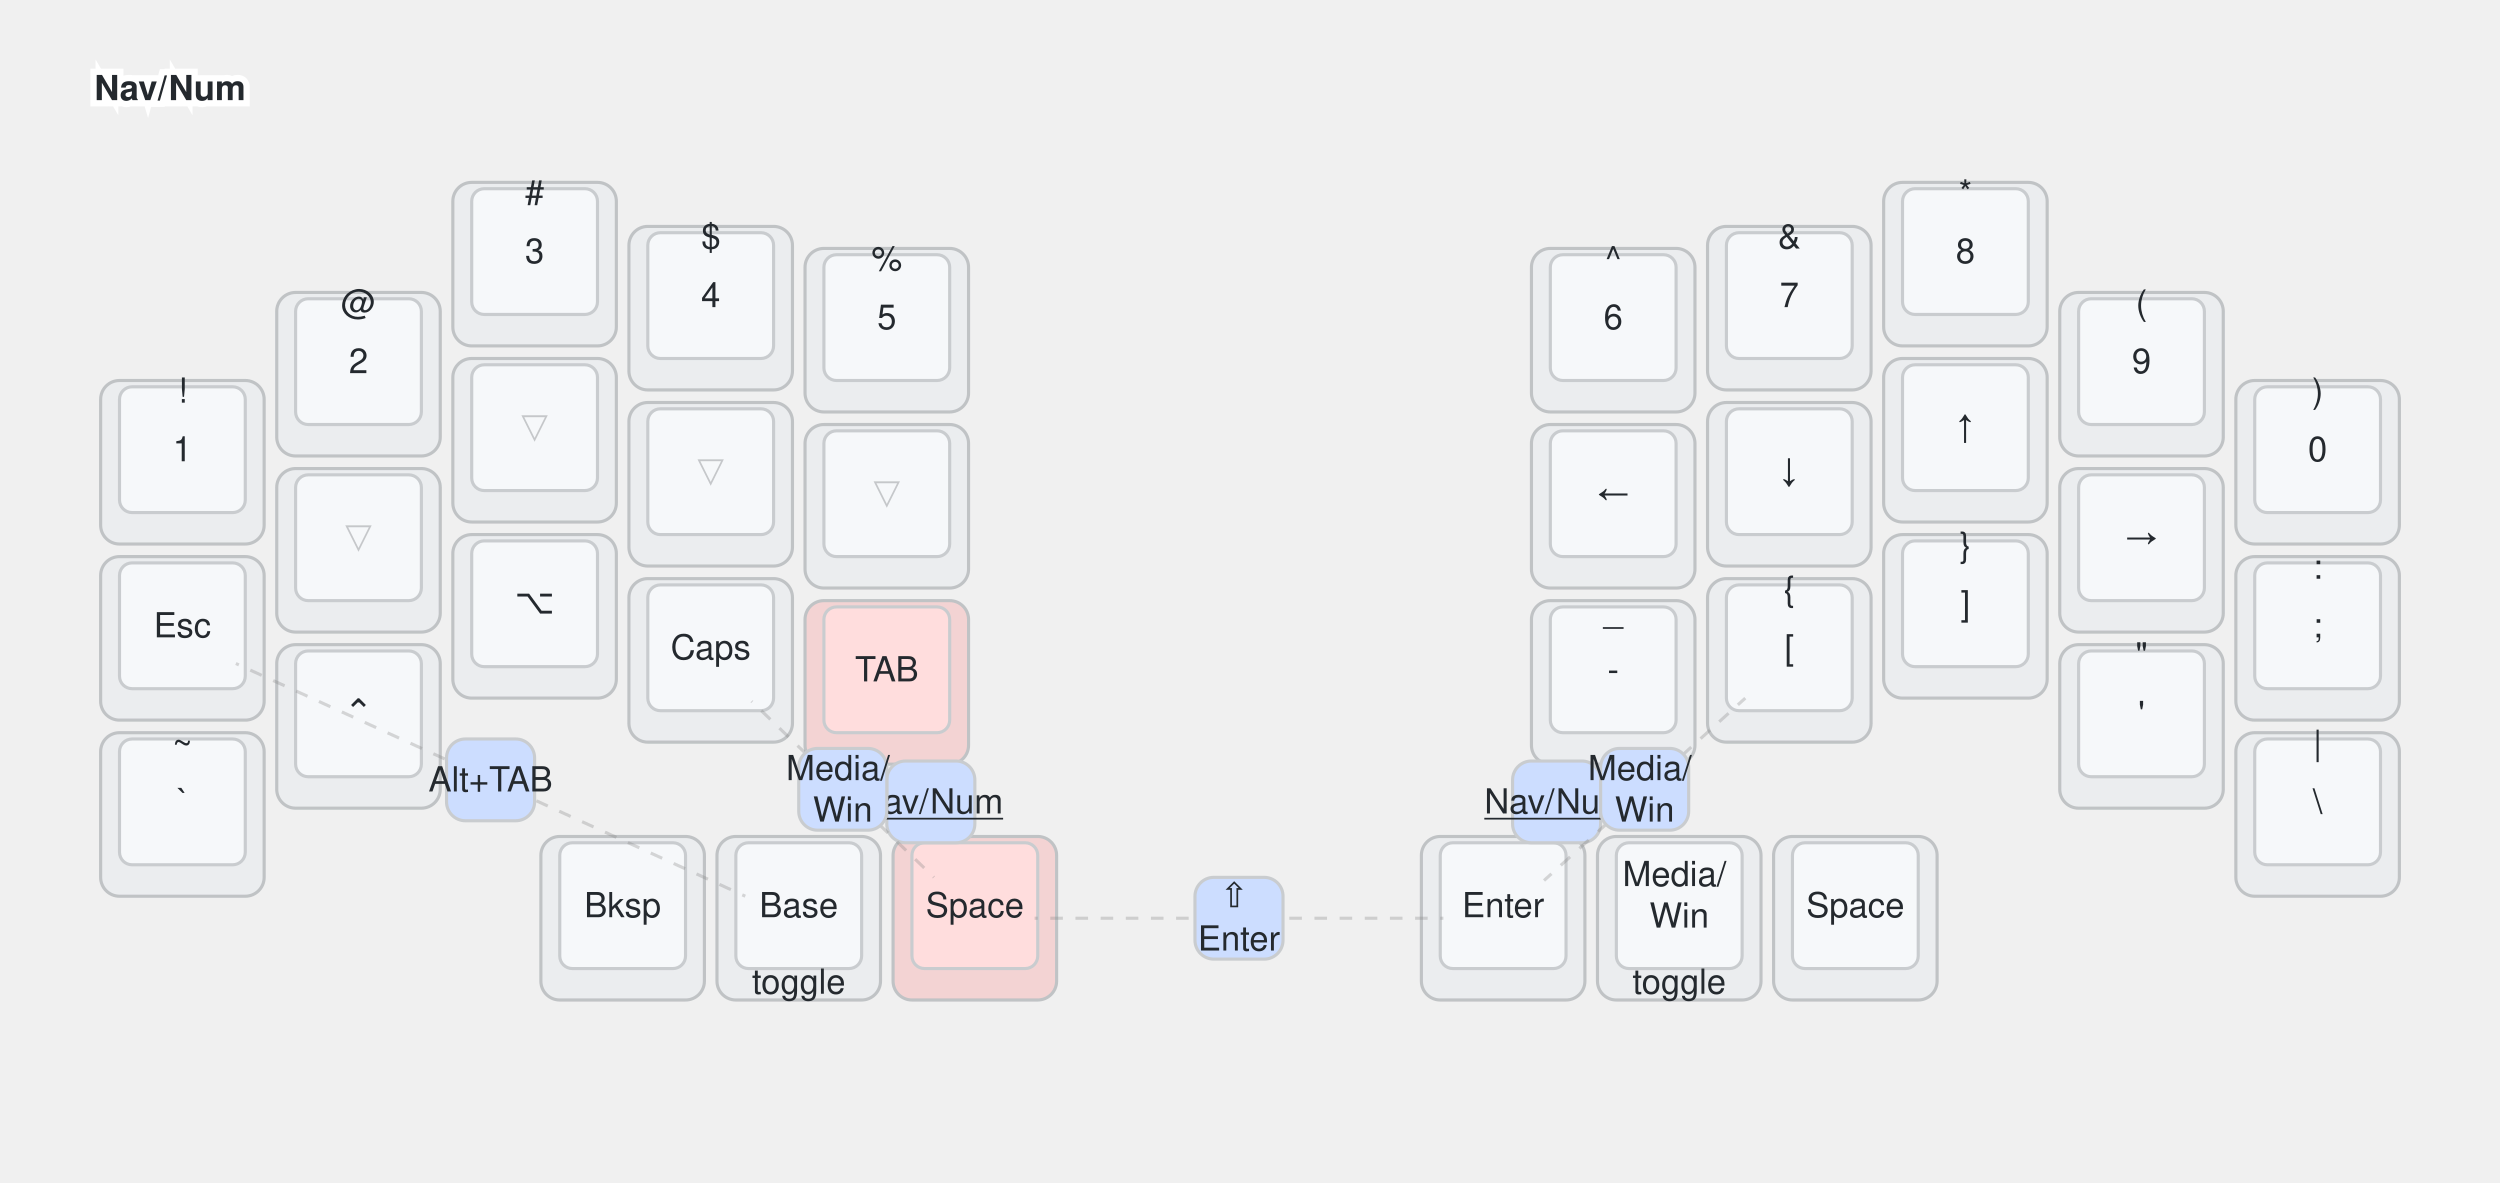
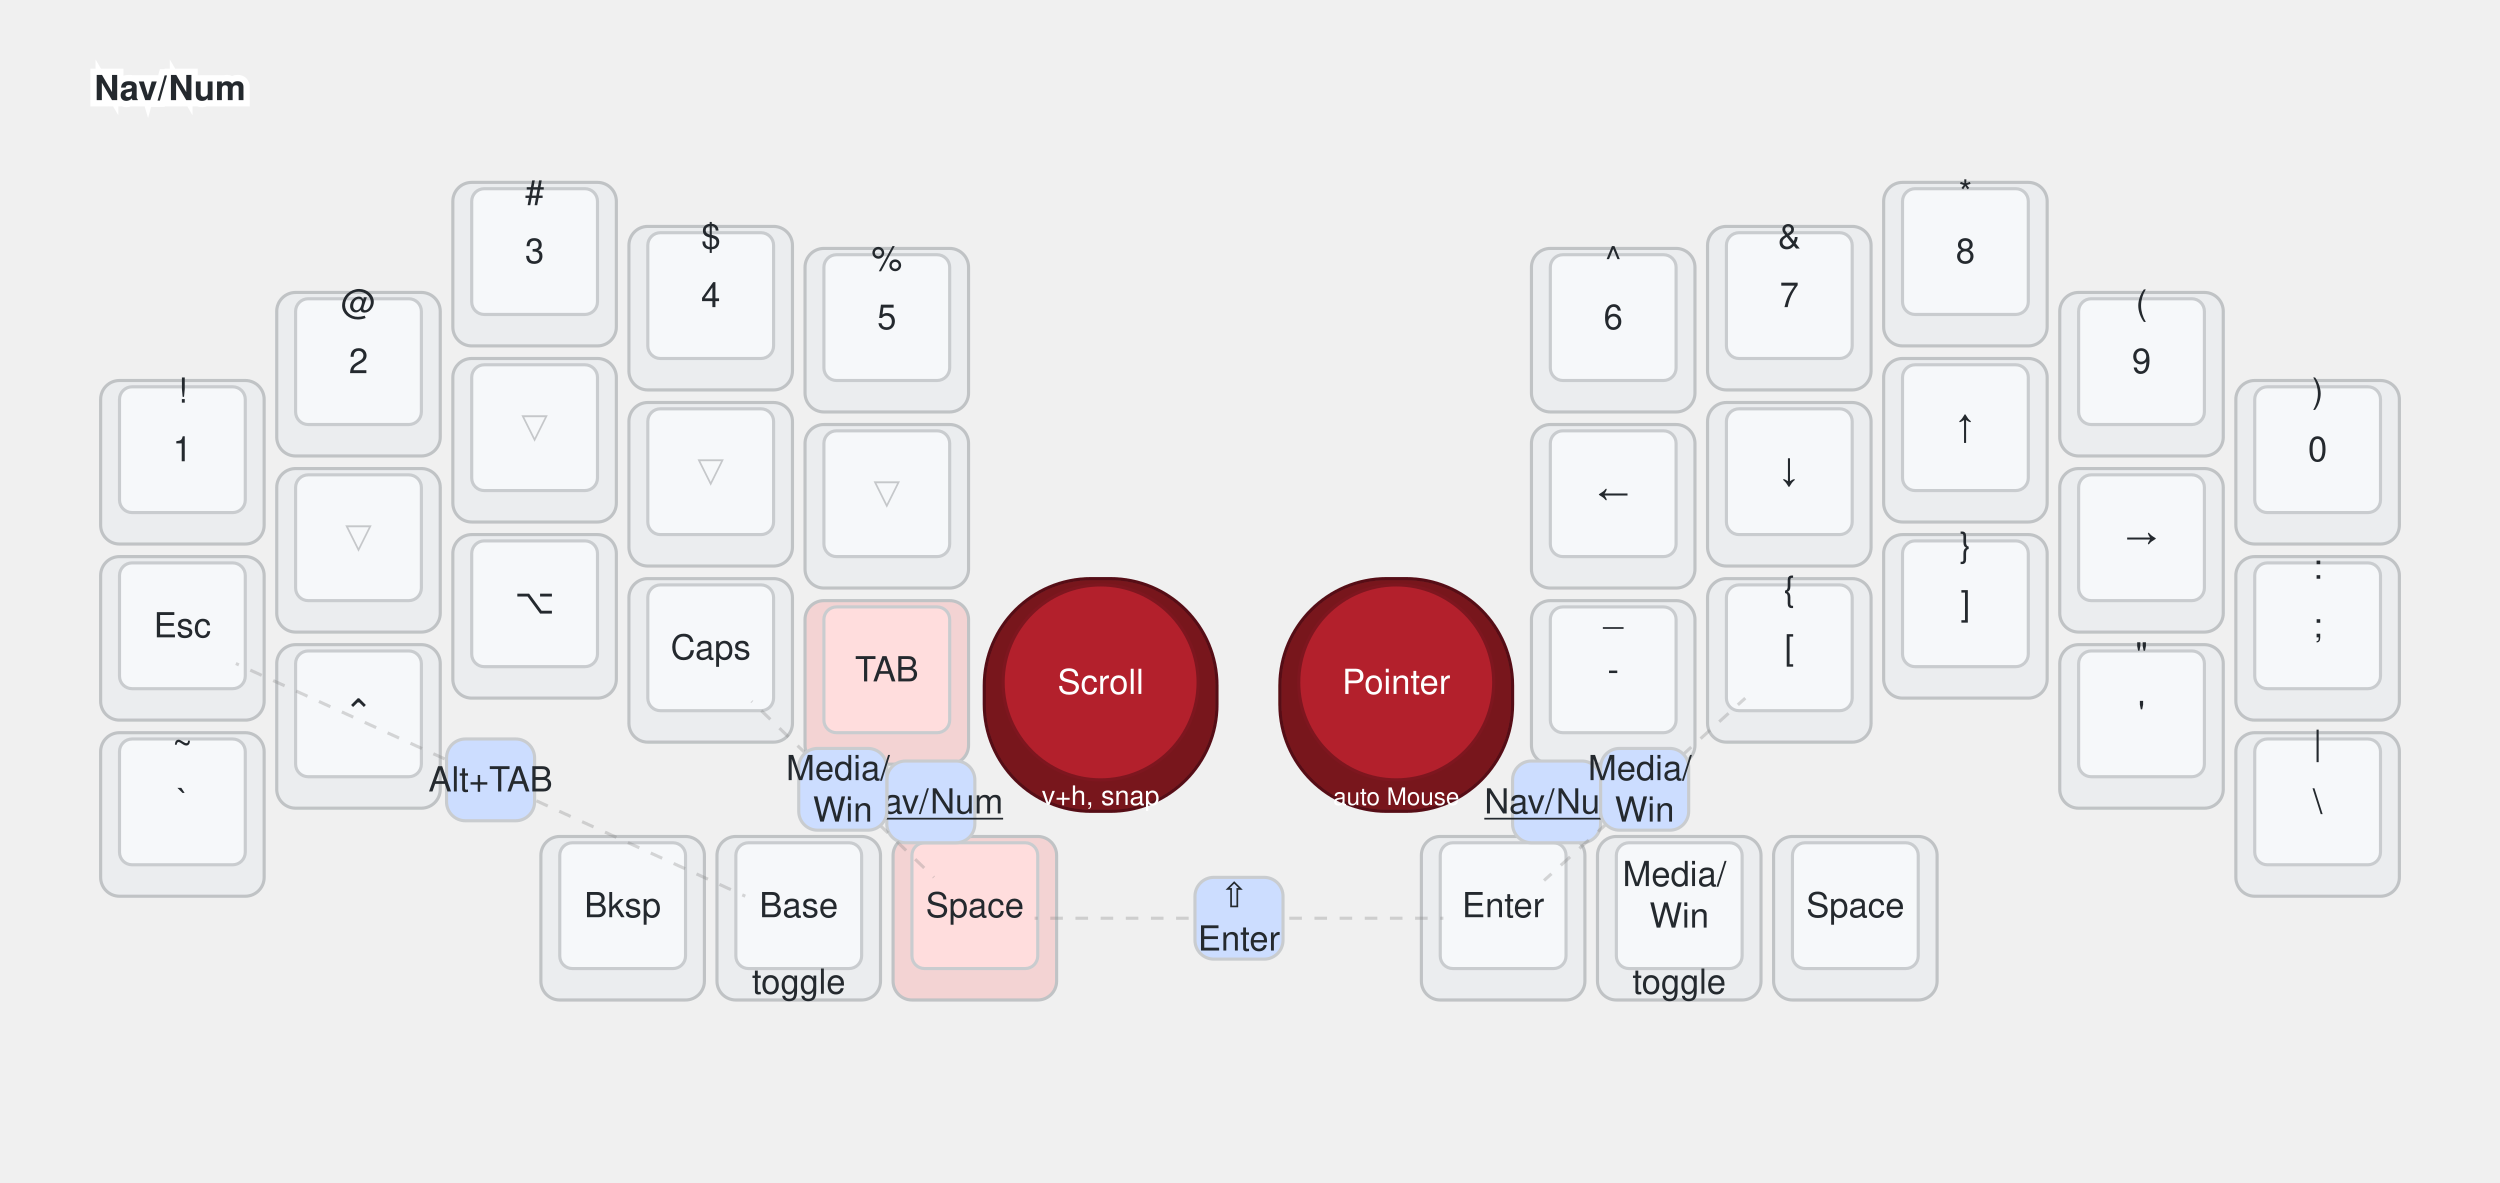
<svg xmlns="http://www.w3.org/2000/svg" width="1590" height="752" viewBox="0 0 795 376" class="keymap">
  <style>/* inherit to force styles through use tags */
svg path {
    fill: inherit;
}

/* font and background color specifications */
svg.keymap {
    font-family: SFMono-Regular,Consolas,Liberation Mono,Menlo,monospace;
    font-size: 14px;
    font-kerning: normal;
    text-rendering: optimizeLegibility;
    fill: #24292e;
}

/* default key styling */
rect.key {
    fill: #f6f8fa;
}

rect.key, rect.combo {
    stroke: #c9cccf;
    stroke-width: 1;
}

/* default key side styling, only used is draw_key_sides is set */
rect.side {
    filter: brightness(90%);
}

/* color accent for combo boxes */
rect.combo, rect.combo-separate {
    fill: #cdf;
}

/* color accent for held keys */
rect.held, rect.combo.held {
    fill: #fdd;
}

/* color accent for ghost (optional) keys */
rect.ghost, rect.combo.ghost {
    stroke-dasharray: 4, 4;
    stroke-width: 2;
}

text {
    text-anchor: middle;
    dominant-baseline: middle;
}

/* styling for layer labels */
text.label {
    font-weight: bold;
    text-anchor: start;
    stroke: white;
    stroke-width: 4;
    paint-order: stroke;
}

/* styling for optional footer */
text.footer {
    text-anchor: end;
    dominant-baseline: auto;
    stroke: white;
    stroke-width: 4;
    paint-order: stroke;
}

/* styling for combo tap, and key non-tap label text */
text.combo, text.hold, text.shifted, text.left, text.right, text.tl, text.tr, text.bl, text.br {
    font-size: 11px;
}

text.hold, text.bl, text.br {
    text-anchor: middle;
    dominant-baseline: auto;
}

text.shifted, text.tl, text.tr {
    text-anchor: middle;
    dominant-baseline: hanging;
}

text.left, text.tl, text.bl {
    text-anchor: start;
}

text.right, text.tr, text.br {
    text-anchor: end;
}

text.layer-activator {
    text-decoration: underline;
}

/* styling for hold/shifted label text in combo box */
text.combo.hold, text.combo.shifted, text.combo.left, text.combo.right {
    font-size: 8px;
}

/* lighter symbol for transparent keys */
text.trans {
    fill: #7b7e81;
}

/* styling for combo dendrons */
path.combo {
    stroke-width: 1;
    stroke: gray;
    fill: none;
}

/* Start Tabler Icons Cleanup */
/* cannot use height/width with glyphs */
.icon-tabler &gt; path {
    fill: inherit;
    stroke: inherit;
    stroke-width: 2;
}
/* hide tabler's default box */
.icon-tabler &gt; path[stroke="none"][fill="none"] {
    visibility: hidden;
}
/* End Tabler Icons Cleanup */

@media (prefers-color-scheme: dark) {
svg.keymap { fill: #d1d6db; }
rect.key { fill: #3f4750; }
rect.key, rect.combo { stroke: #60666c; }
rect.combo, rect.combo-separate { fill: #1f3d7a; }
rect.held, rect.combo.held { fill: #854747; }
text.label, text.footer { stroke: black; }
text.trans { fill: #7e8184; }
path.combo { stroke: #7f7f7f; }

}
svg.keymap {
  font-family: Helvetica Neue, Helvetica, Arial, sans-serif;
  font-size: 11px;
}
path.combo {
  stroke-dasharray: 4, 4;
  stroke-opacity: 0.3;
}
.trans.tap, .ghost.tap {
  opacity: 0.4;
}
+ rect.trackball {
+   rx: 34px;
+   ry: 34px;
+   fill: #b3202c;
+   stroke: #7e161f;
+ }
+ rect.trackball.side {
+   fill: #7e161f;
+   stroke: #5c1017;
+ }
+ text.trackball {
+   fill: #ffffff;
+ }
</style>
  <g transform="translate(30, 0)" class="layer-Nav/Num">
    <text x="0" y="28" class="label" id="NavNum">Nav/Num</text>
    <g transform="translate(0, 56)">
      <g transform="translate(28, 91)" class="key keypos-0">
        <rect rx="6" ry="6" x="-26" y="-26" width="52" height="52" class="key side" />
        <rect rx="4" ry="4" x="-20" y="-24" width="40" height="40" class="key" />
        <text x="0" y="-4" class="key tap">1</text>
        <text x="0" y="-24" class="key shifted">!</text>
      </g>
      <g transform="translate(84, 63)" class="key keypos-1">
        <rect rx="6" ry="6" x="-26" y="-26" width="52" height="52" class="key side" />
        <rect rx="4" ry="4" x="-20" y="-24" width="40" height="40" class="key" />
        <text x="0" y="-4" class="key tap">2</text>
        <text x="0" y="-24" class="key shifted">@</text>
      </g>
      <g transform="translate(140, 28)" class="key keypos-2">
        <rect rx="6" ry="6" x="-26" y="-26" width="52" height="52" class="key side" />
        <rect rx="4" ry="4" x="-20" y="-24" width="40" height="40" class="key" />
        <text x="0" y="-4" class="key tap">3</text>
        <text x="0" y="-24" class="key shifted">#</text>
      </g>
      <g transform="translate(196, 42)" class="key keypos-3">
        <rect rx="6" ry="6" x="-26" y="-26" width="52" height="52" class="key side" />
        <rect rx="4" ry="4" x="-20" y="-24" width="40" height="40" class="key" />
        <text x="0" y="-4" class="key tap">4</text>
        <text x="0" y="-24" class="key shifted">$</text>
      </g>
      <g transform="translate(252, 49)" class="key keypos-4">
        <rect rx="6" ry="6" x="-26" y="-26" width="52" height="52" class="key side" />
        <rect rx="4" ry="4" x="-20" y="-24" width="40" height="40" class="key" />
        <text x="0" y="-4" class="key tap">5</text>
        <text x="0" y="-24" class="key shifted">%</text>
      </g>
      <g transform="translate(483, 49)" class="key keypos-5">
        <rect rx="6" ry="6" x="-26" y="-26" width="52" height="52" class="key side" />
        <rect rx="4" ry="4" x="-20" y="-24" width="40" height="40" class="key" />
        <text x="0" y="-4" class="key tap">6</text>
        <text x="0" y="-24" class="key shifted">^</text>
      </g>
      <g transform="translate(539, 42)" class="key keypos-6">
        <rect rx="6" ry="6" x="-26" y="-26" width="52" height="52" class="key side" />
        <rect rx="4" ry="4" x="-20" y="-24" width="40" height="40" class="key" />
        <text x="0" y="-4" class="key tap">7</text>
        <text x="0" y="-24" class="key shifted">&amp;</text>
      </g>
      <g transform="translate(595, 28)" class="key keypos-7">
        <rect rx="6" ry="6" x="-26" y="-26" width="52" height="52" class="key side" />
        <rect rx="4" ry="4" x="-20" y="-24" width="40" height="40" class="key" />
        <text x="0" y="-4" class="key tap">8</text>
        <text x="0" y="-24" class="key shifted">*</text>
      </g>
      <g transform="translate(651, 63)" class="key keypos-8">
        <rect rx="6" ry="6" x="-26" y="-26" width="52" height="52" class="key side" />
        <rect rx="4" ry="4" x="-20" y="-24" width="40" height="40" class="key" />
        <text x="0" y="-4" class="key tap">9</text>
        <text x="0" y="-24" class="key shifted">(</text>
      </g>
      <g transform="translate(707, 91)" class="key keypos-9">
        <rect rx="6" ry="6" x="-26" y="-26" width="52" height="52" class="key side" />
        <rect rx="4" ry="4" x="-20" y="-24" width="40" height="40" class="key" />
        <text x="0" y="-4" class="key tap">0</text>
        <text x="0" y="-24" class="key shifted">)</text>
      </g>
      <g transform="translate(28, 147)" class="key keypos-10">
        <rect rx="6" ry="6" x="-26" y="-26" width="52" height="52" class="key side" />
        <rect rx="4" ry="4" x="-20" y="-24" width="40" height="40" class="key" />
        <text x="0" y="-4" class="key tap">Esc</text>
      </g>
      <g transform="translate(84, 119)" class="key trans keypos-11">
        <rect rx="6" ry="6" x="-26" y="-26" width="52" height="52" class="key trans side" />
        <rect rx="4" ry="4" x="-20" y="-24" width="40" height="40" class="key trans" />
        <text x="0" y="-4" class="key trans tap">▽</text>
      </g>
      <g transform="translate(140, 84)" class="key trans keypos-12">
        <rect rx="6" ry="6" x="-26" y="-26" width="52" height="52" class="key trans side" />
        <rect rx="4" ry="4" x="-20" y="-24" width="40" height="40" class="key trans" />
        <text x="0" y="-4" class="key trans tap">▽</text>
      </g>
      <g transform="translate(196, 98)" class="key trans keypos-13">
        <rect rx="6" ry="6" x="-26" y="-26" width="52" height="52" class="key trans side" />
        <rect rx="4" ry="4" x="-20" y="-24" width="40" height="40" class="key trans" />
        <text x="0" y="-4" class="key trans tap">▽</text>
      </g>
      <g transform="translate(252, 105)" class="key trans keypos-14">
        <rect rx="6" ry="6" x="-26" y="-26" width="52" height="52" class="key trans side" />
        <rect rx="4" ry="4" x="-20" y="-24" width="40" height="40" class="key trans" />
        <text x="0" y="-4" class="key trans tap">▽</text>
      </g>
      <g transform="translate(483, 105)" class="key keypos-15">
        <rect rx="6" ry="6" x="-26" y="-26" width="52" height="52" class="key side" />
        <rect rx="4" ry="4" x="-20" y="-24" width="40" height="40" class="key" />
        <text x="0" y="-4" class="key tap">←</text>
      </g>
      <g transform="translate(539, 98)" class="key keypos-16">
        <rect rx="6" ry="6" x="-26" y="-26" width="52" height="52" class="key side" />
        <rect rx="4" ry="4" x="-20" y="-24" width="40" height="40" class="key" />
        <text x="0" y="-4" class="key tap">↓</text>
      </g>
      <g transform="translate(595, 84)" class="key keypos-17">
        <rect rx="6" ry="6" x="-26" y="-26" width="52" height="52" class="key side" />
        <rect rx="4" ry="4" x="-20" y="-24" width="40" height="40" class="key" />
        <text x="0" y="-4" class="key tap">↑</text>
      </g>
      <g transform="translate(651, 119)" class="key keypos-18">
        <rect rx="6" ry="6" x="-26" y="-26" width="52" height="52" class="key side" />
        <rect rx="4" ry="4" x="-20" y="-24" width="40" height="40" class="key" />
        <text x="0" y="-4" class="key tap">→</text>
      </g>
      <g transform="translate(707, 147)" class="key keypos-19">
        <rect rx="6" ry="6" x="-26" y="-26" width="52" height="52" class="key side" />
        <rect rx="4" ry="4" x="-20" y="-24" width="40" height="40" class="key" />
        <text x="0" y="-4" class="key tap">;</text>
        <text x="0" y="-24" class="key shifted">:</text>
      </g>
      <g transform="translate(28, 203)" class="key keypos-20">
        <rect rx="6" ry="6" x="-26" y="-26" width="52" height="52" class="key side" />
        <rect rx="4" ry="4" x="-20" y="-24" width="40" height="40" class="key" />
        <text x="0" y="-4" class="key tap">`</text>
        <text x="0" y="-24" class="key shifted">~</text>
      </g>
      <g transform="translate(84, 175)" class="key keypos-21">
        <rect rx="6" ry="6" x="-26" y="-26" width="52" height="52" class="key side" />
        <rect rx="4" ry="4" x="-20" y="-24" width="40" height="40" class="key" />
        <text x="0" y="-4" class="key tap">⌃</text>
      </g>
      <g transform="translate(140, 140)" class="key keypos-22">
        <rect rx="6" ry="6" x="-26" y="-26" width="52" height="52" class="key side" />
        <rect rx="4" ry="4" x="-20" y="-24" width="40" height="40" class="key" />
        <text x="0" y="-4" class="key tap">⌥</text>
      </g>
      <g transform="translate(196, 154)" class="key keypos-23">
        <rect rx="6" ry="6" x="-26" y="-26" width="52" height="52" class="key side" />
        <rect rx="4" ry="4" x="-20" y="-24" width="40" height="40" class="key" />
        <text x="0" y="-4" class="key tap">Caps</text>
      </g>
      <g transform="translate(252, 161)" class="key held keypos-24">
        <rect rx="6" ry="6" x="-26" y="-26" width="52" height="52" class="key held side" />
        <rect rx="4" ry="4" x="-20" y="-24" width="40" height="40" class="key held" />
        <text x="0" y="-4" class="key held tap">TAB</text>
      </g>
      <g transform="translate(483, 161)" class="key keypos-25">
        <rect rx="6" ry="6" x="-26" y="-26" width="52" height="52" class="key side" />
        <rect rx="4" ry="4" x="-20" y="-24" width="40" height="40" class="key" />
        <text x="0" y="-4" class="key tap">-</text>
        <text x="0" y="-24" class="key shifted">_</text>
      </g>
      <g transform="translate(539, 154)" class="key keypos-26">
        <rect rx="6" ry="6" x="-26" y="-26" width="52" height="52" class="key side" />
        <rect rx="4" ry="4" x="-20" y="-24" width="40" height="40" class="key" />
        <text x="0" y="-4" class="key tap">[</text>
        <text x="0" y="-24" class="key shifted">{</text>
      </g>
      <g transform="translate(595, 140)" class="key keypos-27">
        <rect rx="6" ry="6" x="-26" y="-26" width="52" height="52" class="key side" />
        <rect rx="4" ry="4" x="-20" y="-24" width="40" height="40" class="key" />
        <text x="0" y="-4" class="key tap">]</text>
        <text x="0" y="-24" class="key shifted">}</text>
      </g>
      <g transform="translate(651, 175)" class="key keypos-28">
        <rect rx="6" ry="6" x="-26" y="-26" width="52" height="52" class="key side" />
        <rect rx="4" ry="4" x="-20" y="-24" width="40" height="40" class="key" />
        <text x="0" y="-4" class="key tap">'</text>
        <text x="0" y="-24" class="key shifted">"</text>
      </g>
      <g transform="translate(707, 203)" class="key keypos-29">
        <rect rx="6" ry="6" x="-26" y="-26" width="52" height="52" class="key side" />
        <rect rx="4" ry="4" x="-20" y="-24" width="40" height="40" class="key" />
        <text x="0" y="-4" class="key tap">\</text>
        <text x="0" y="-24" class="key shifted">|</text>
      </g>
      <g transform="translate(168, 236)" class="key keypos-30">
        <rect rx="6" ry="6" x="-26" y="-26" width="52" height="52" class="key side" />
        <rect rx="4" ry="4" x="-20" y="-24" width="40" height="40" class="key" />
        <text x="0" y="-4" class="key tap">Bksp</text>
      </g>
      <g transform="translate(224, 236)" class="key keypos-31">
        <rect rx="6" ry="6" x="-26" y="-26" width="52" height="52" class="key side" />
        <rect rx="4" ry="4" x="-20" y="-24" width="40" height="40" class="key" />
        <text x="0" y="-4" class="key tap">Base</text>
        <text x="0" y="24" class="key hold">toggle</text>
      </g>
      <g transform="translate(280, 236)" class="key held keypos-32">
        <rect rx="6" ry="6" x="-26" y="-26" width="52" height="52" class="key held side" />
        <rect rx="4" ry="4" x="-20" y="-24" width="40" height="40" class="key held" />
        <text x="0" y="-4" class="key held tap">Space</text>
      </g>
      <g transform="translate(448, 236)" class="key keypos-33">
        <rect rx="6" ry="6" x="-26" y="-26" width="52" height="52" class="key side" />
        <rect rx="4" ry="4" x="-20" y="-24" width="40" height="40" class="key" />
        <text x="0" y="-4" class="key tap">Enter</text>
      </g>
      <g transform="translate(504, 236)" class="key keypos-34">
        <rect rx="6" ry="6" x="-26" y="-26" width="52" height="52" class="key side" />
        <rect rx="4" ry="4" x="-20" y="-24" width="40" height="40" class="key" />
        <text x="0" y="-4" class="key tap">
          <tspan x="0" dy="-0.9em">Media/</tspan>
          <tspan x="0" dy="1.2em">Win</tspan>
        </text>
        <text x="0" y="24" class="key hold">toggle</text>
      </g>
      <g transform="translate(560, 236)" class="key keypos-35">
        <rect rx="6" ry="6" x="-26" y="-26" width="52" height="52" class="key side" />
        <rect rx="4" ry="4" x="-20" y="-24" width="40" height="40" class="key" />
        <text x="0" y="-4" class="key tap">Space</text>
+       </g>
+       <g transform="translate(320, 165)" class="key trackball keypos-36">
+         <rect rx="6" ry="6" x="-37" y="-37" width="74" height="74" class="key trackball side" />
+         <rect rx="4" ry="4" x="-31" y="-35" width="62" height="62" class="key trackball" />
+         <text x="0" y="-4" class="key trackball tap">Scroll</text>
+         <text x="0" y="35" class="key trackball hold">
+           <tspan style="font-size: 78%">v+h, snap</tspan>
+         </text>
+       </g>
+       <g transform="translate(414, 165)" class="key trackball keypos-37">
+         <rect rx="6" ry="6" x="-37" y="-37" width="74" height="74" class="key trackball side" />
+         <rect rx="4" ry="4" x="-31" y="-35" width="62" height="62" class="key trackball" />
+         <text x="0" y="-4" class="key trackball tap">Pointer</text>
+         <text x="0" y="35" class="key trackball hold">
+           <tspan style="font-size: 70%">auto Mouse</tspan>
+         </text>
      </g>
      <g class="combo combopos-0">
        <rect rx="6" ry="6" x="252" y="186" width="28" height="26" class="combo" />
        <a href="#NavNum">
          <text x="266" y="199" class="combo tap layer-activator">Nav/Num</text>
        </a>
      </g>
      <g class="combo combopos-1">
        <path d="M238,195 l-29,-28" class="combo" />
        <path d="M238,195 l29,28" class="combo" />
        <rect rx="6" ry="6" x="224" y="182" width="28" height="26" class="combo" />
        <text x="238" y="195" class="combo tap">
          <tspan x="238" dy="-0.6em">Media/</tspan>
          <tspan x="238" dy="1.2em">Win</tspan>
        </text>
      </g>
      <g class="combo combopos-2">
        <rect rx="6" ry="6" x="451" y="186" width="28" height="26" class="combo" />
        <a href="#NavNum">
          <text x="465" y="199" class="combo tap layer-activator">Nav/Num</text>
        </a>
      </g>
      <g class="combo combopos-3">
        <path d="M493,195 l32,-29" class="combo" />
        <path d="M493,195 l-32,29" class="combo" />
        <rect rx="6" ry="6" x="479" y="182" width="28" height="26" class="combo" />
        <text x="493" y="195" class="combo tap">
          <tspan x="493" dy="-0.6em">Media/</tspan>
          <tspan x="493" dy="1.2em">Win</tspan>
        </text>
      </g>
      <g class="combo combopos-4">
        <path d="M364,236 l-65,0" class="combo" />
        <path d="M364,236 l65,0" class="combo" />
        <rect rx="6" ry="6" x="350" y="223" width="28" height="26" class="combo" />
        <text x="364" y="236" class="combo tap">
          <tspan x="364" dy="-0.6em">⇧</tspan>
          <tspan x="364" dy="1.2em">Enter</tspan>
        </text>
      </g>
      <g class="combo combopos-5">
        <path d="M126,192 l81,37" class="combo" />
        <path d="M126,192 l-81,-37" class="combo" />
        <rect rx="6" ry="6" x="112" y="179" width="28" height="26" class="combo" />
        <text x="126" y="192" class="combo tap">Alt+TAB</text>
      </g>
    </g>
  </g>
</svg>
